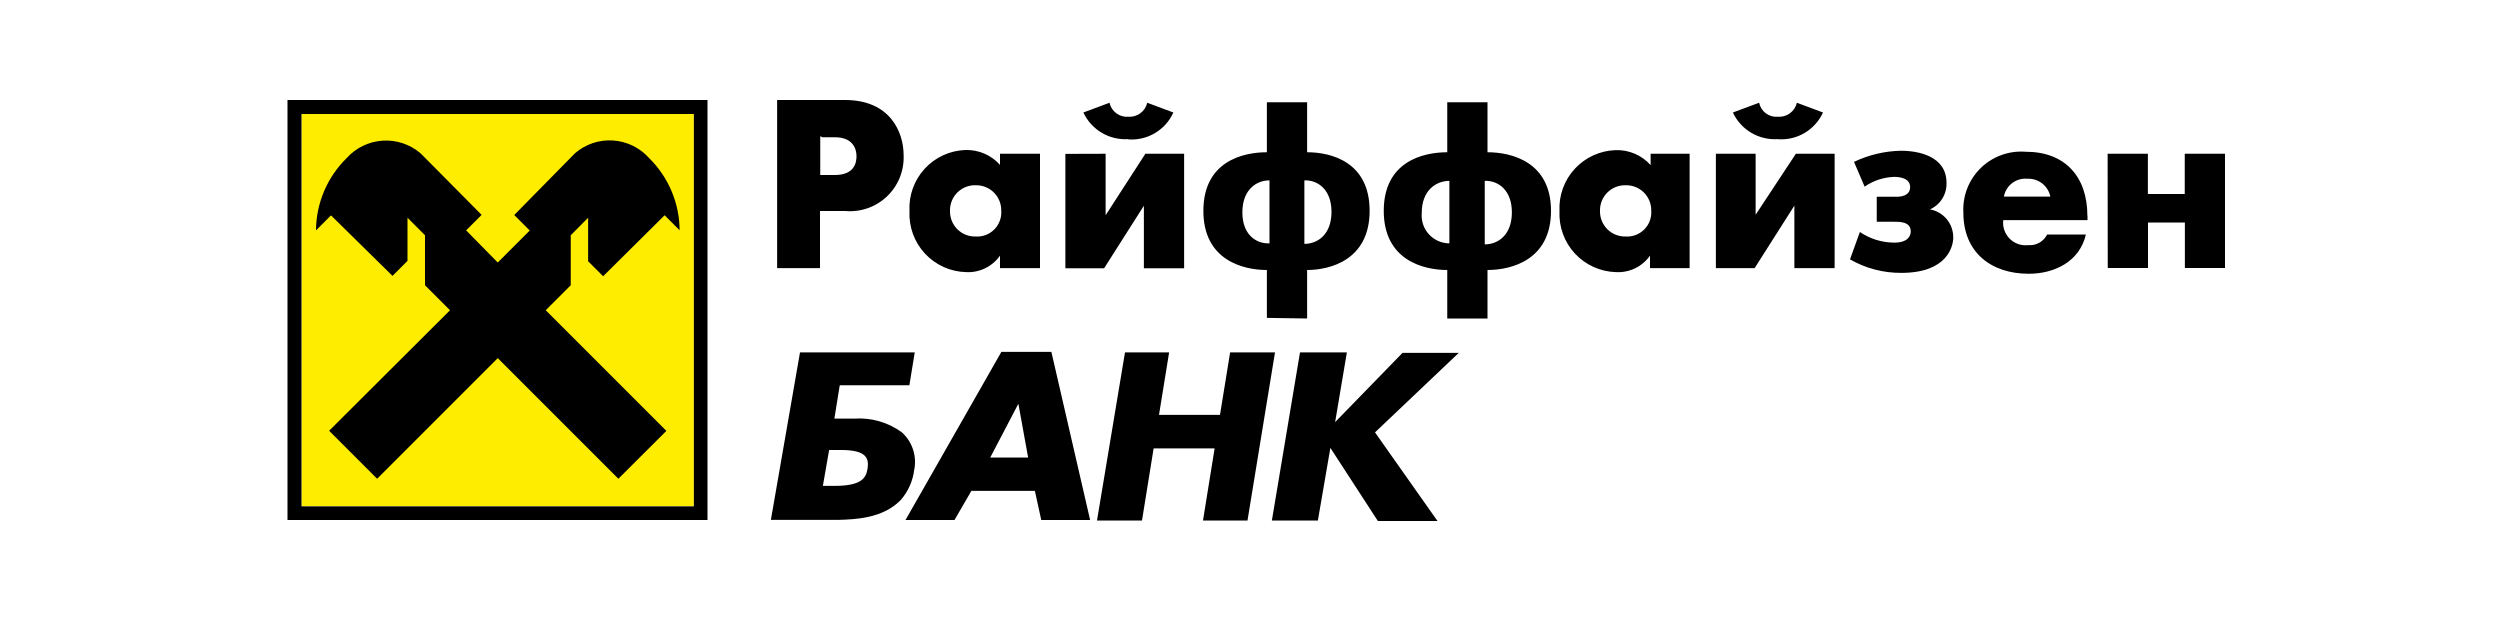
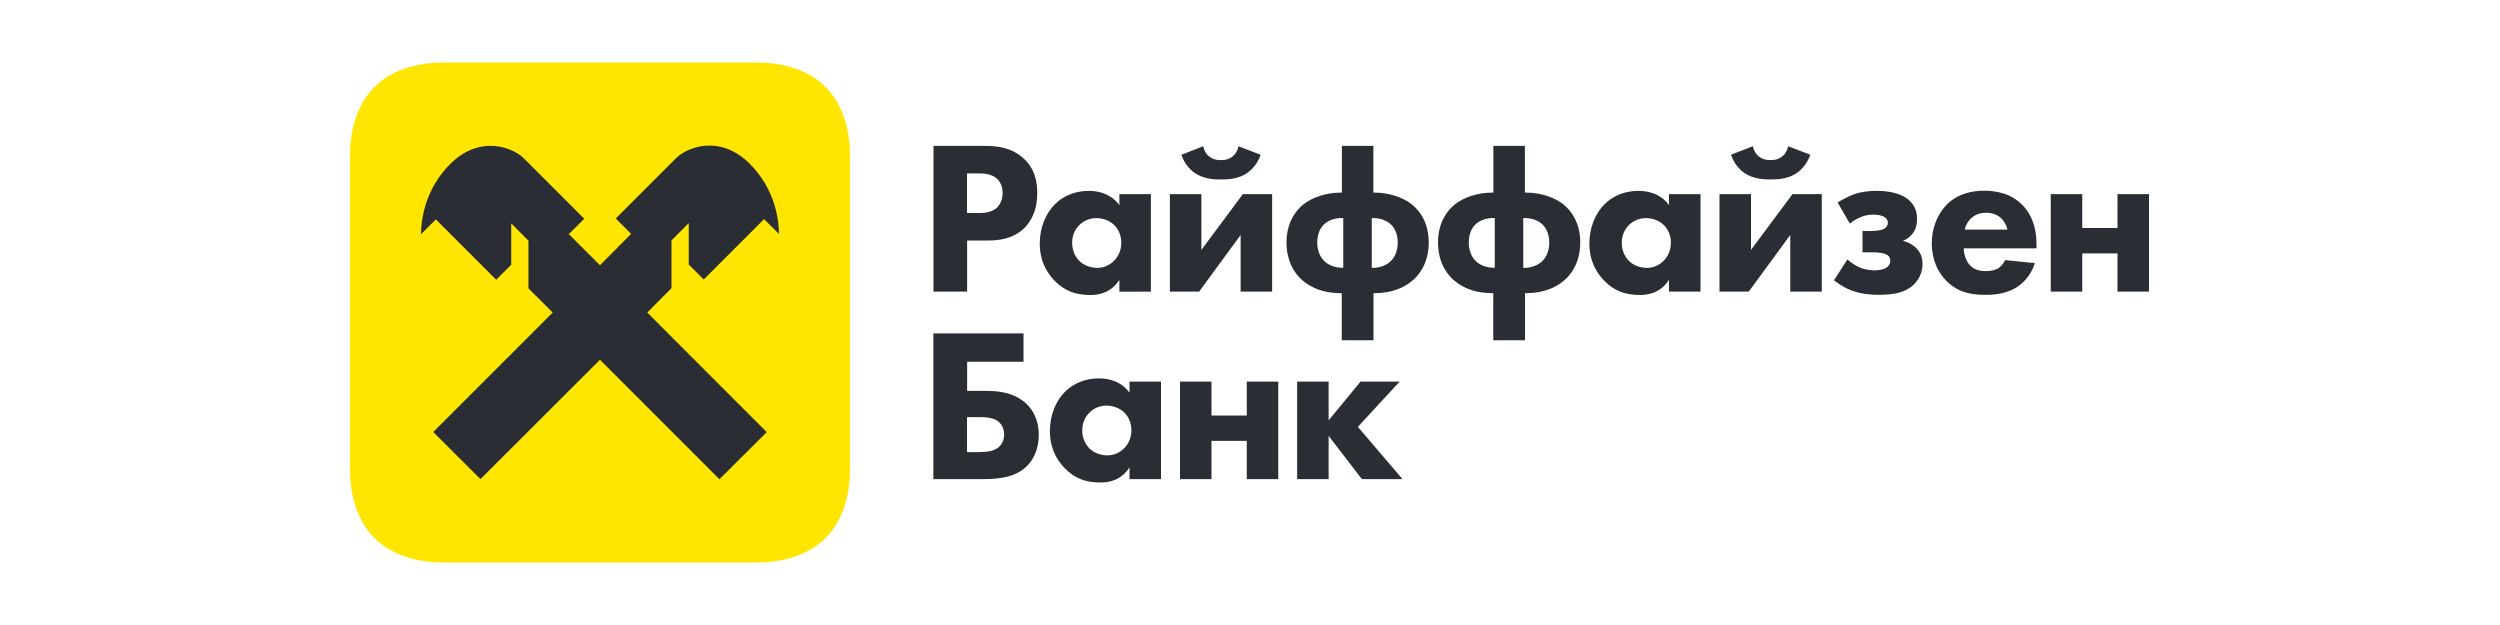
<svg xmlns="http://www.w3.org/2000/svg" viewBox="0 0 200 50">
-   <path fill="#FFED00" d="M24.12 9.12h31.39v31.39H24.12V9.12z" />
-   <g fill="#000">
-     <path d="M93.53 28.19l-.81 5h4.88l.81-5H102l-2.2 13.45h-3.56l.93-5.77h-4.88l-.93 5.77h-3.6L90 28.19h3.57-.04zm14.22 0H104l-2.25 13.45h3.68l1-5.81 3.8 5.85H115l-5-7.09 6.7-6.36h-4.5l-5.39 5.54.94-5.58zm-25.5 8.41l-.78-4.3-2.25 4.3h3.03zm.54 2.67h-5.08l-1.35 2.33h-3.92l7.67-13.45h4l3.1 13.45H83.3l-.51-2.33zm-9.65-1.71c-.106.904-.482 1.754-1.08 2.44-1.43 1.47-3.6 1.55-5 1.59h-5.39L64 28.19h9.18l-.43 2.63h-5.57l-.43 2.67h1.59c1.355-.095 2.701.291 3.8 1.09.413.37.723.841.898 1.367.175.526.21 1.089.102 1.633v-.02zM67.33 36h-1l-.5 2.87h.93c2.09 0 2.52-.58 2.64-1.36.12-.78 0-1.51-2.09-1.51h.02zm92.98-20.27h3.72c-.085-.415-.315-.787-.648-1.049-.333-.262-.748-.397-1.172-.381-.439-.045-.878.078-1.23.343s-.592.653-.67 1.087zm6.69 1.53v.35h-6.74c-.032.27-.003.545.087.802.089.257.235.491.428.684.192.193.426.339.683.428.257.089.532.119.802.087.308.026.617-.041.886-.193s.487-.381.624-.657h3.1c-.5 2.17-2.52 3.14-4.57 3.14-3 0-5.23-1.7-5.23-4.88-.038-.661.066-1.323.306-1.94.239-.617.609-1.176 1.082-1.639.474-.463 1.042-.818 1.665-1.042.623-.225 1.287-.313 1.947-.259 3.14 0 4.92 2 4.92 5.12h.01zm-88.9-2.44c-.275-.014-.55.029-.808.127-.258.098-.493.247-.69.44s-.352.424-.456.679c-.104.255-.153.529-.146.805-.007.271.042.541.142.793.101.252.251.48.443.672.192.192.42.343.672.443.252.101.521.149.793.142.274.018.548-.023.805-.12.257-.097.49-.247.684-.441.194-.194.344-.427.441-.684s.138-.531.12-.805c.007-.271-.042-.541-.142-.793-.101-.252-.251-.48-.443-.672-.192-.192-.42-.343-.672-.443-.252-.101-.521-.149-.792-.142h.05zm5.1-2.52v9.15H80v-1c-.303.432-.71.779-1.184 1.01-.474.231-.999.338-1.526.31-.62-.015-1.231-.154-1.797-.409-.566-.255-1.075-.621-1.497-1.075-.422-.455-.749-.99-.961-1.573-.212-.583-.306-1.203-.275-1.823-.034-.618.057-1.236.265-1.818.209-.582.532-1.117.95-1.573.418-.456.924-.823 1.486-1.081.562-.258 1.171-.4 1.789-.419.517-.012 1.031.088 1.506.293.475.205.899.511 1.244.897v-.89h3.2zm46.85 2.52c-.271-.007-.541.042-.793.142-.251.101-.48.251-.672.443-.192.192-.342.42-.443.672-.101.252-.149.521-.142.793-.007.271.041.541.142.793.101.252.251.48.443.672.192.192.421.343.672.443.252.101.522.149.793.142.274.018.548-.023.805-.12s.49-.247.684-.441c.194-.194.344-.427.441-.684.097-.257.138-.531.12-.805.007-.271-.041-.541-.142-.793-.101-.252-.251-.48-.443-.672-.192-.192-.421-.343-.672-.443-.252-.101-.522-.149-.793-.142zm5.12-2.52v9.15H132v-1c-.303.432-.71.779-1.184 1.01s-.999.338-1.526.31c-.62-.015-1.231-.154-1.797-.409-.566-.255-1.075-.621-1.497-1.075-.422-.455-.749-.99-.961-1.573-.212-.583-.306-1.203-.275-1.823-.032-.618.059-1.235.269-1.817.21-.582.534-1.116.954-1.57.419-.455.925-.821 1.488-1.077.562-.256 1.171-.398 1.789-.415.525-.017 1.046.082 1.529.289.482.207.912.518 1.261.91v-.91h3.12zm-73 9.15V8h5.43c3.64 0 4.69 2.6 4.69 4.42.025.612-.081 1.223-.31 1.791-.23.568-.579 1.081-1.023 1.503-.444.422-.973.745-1.552.946-.579.201-1.194.276-1.804.22h-2v4.57h-3.43zm3.45-10.54V14h1.16c1.59 0 1.74-1 1.74-1.51s-.23-1.51-1.74-1.51h-1l-.12-.07h-.04zm19.61 1.4v9.15h3.1l3.18-5v5h3.22V12.3h-3.1l-3.18 4.92V12.3l-3.22.01zm5-1.16c.754.061 1.509-.113 2.161-.498.652-.385 1.168-.962 1.479-1.652l-2.09-.78c-.078.336-.272.633-.549.838-.277.205-.617.305-.961.282-.345.027-.687-.071-.965-.277-.278-.206-.471-.505-.545-.843L86.67 9c.315.677.828 1.242 1.47 1.623.642.38 1.385.557 2.13.507l-.04.02zm11.12 14.28V21.6c-1.9 0-5.08-.78-5.08-4.73s3.14-4.69 5.08-4.69v-4h3.22v4c1.94 0 5 .78 5 4.69s-3.14 4.73-5 4.73v3.88l-3.22-.05zm3-11v5.08c1.09 0 2.17-.78 2.17-2.56s-1.09-2.56-2.17-2.52zm-2.79 5v-5c-1.09 0-2.17.78-2.17 2.56s1.09 2.52 2.17 2.48v-.04zm14.22 6.04V21.6c-1.9 0-5.08-.78-5.08-4.73s3.14-4.69 5.08-4.69v-4H119v4c1.94 0 5.08.78 5.08 4.69s-3.14 4.73-5.08 4.73v3.88h-3.22v-.01zm3-11v5.08c1.09 0 2.17-.78 2.17-2.56s-1.09-2.56-2.17-2.52zm-2.83 5v-5c-1.09 0-2.21.78-2.21 2.56-.03.313.007.628.108.925.1.297.263.57.476.8.213.23.473.413.762.536.289.123.6.184.914.178h-.05zm21.32-7.17v9.15h3.1l3.18-5v5h3.22V12.3h-3.1l-3.22 4.88V12.3h-3.18zm5-1.16c.742.047 1.48-.133 2.118-.515.637-.382 1.144-.949 1.452-1.625l-2.09-.78c-.078.336-.272.633-.549.838-.277.205-.617.305-.961.282-.345.032-.69-.065-.969-.272-.278-.207-.471-.509-.541-.848l-2.1.78c.315.677.828 1.242 1.47 1.623.643.38 1.385.557 2.13.507l.04.01zm6.9 3.79c.695-.481 1.515-.752 2.36-.78.39 0 1.28.08 1.28.81 0 .73-.78.78-1.08.78h-1.59v2h1.4c.47 0 1.32 0 1.32.78 0 .31-.19.89-1.32.89-.981-.002-1.939-.298-2.75-.85l-.79 2.19c1.25.718 2.669 1.09 4.11 1.08 3.68 0 4.15-2.13 4.15-2.83.004-.534-.18-1.052-.52-1.464-.341-.412-.815-.69-1.34-.786.407-.183.75-.484.986-.863.235-.38.351-.821.334-1.267 0-2.13-2.25-2.56-3.64-2.56-1.303.024-2.585.328-3.76.89l.85 1.98zm19.45 6.51h3.22V17.8h2.95v3.64H178V12.3h-3.22v3.22h-2.95V12.3h-3.22l.01 9.14z" />
-     <path d="M56.6 41.6H23V8h33.6v33.6zM55.51 9.12H24.12v31.39h31.39V9.12z" />
-     <path d="M39.82 28.65l-9.65 9.65-3.84-3.84L36 24.82l-2-2v-4l-1.4-1.4v3.45l-1.2 1.2-4.92-4.84-1.2 1.2c.006-1.075.226-2.138.644-3.128.419-.99 1.029-1.888 1.796-2.642.74-.829 1.776-1.335 2.885-1.408 1.109-.073 2.203.293 3.045 1.018l4.88 4.92-1.24 1.24L39.82 21l2.56-2.56-1.24-1.24L46 12.26c.841-.728 1.935-1.095 3.045-1.022 1.11.073 2.146.58 2.885 1.412.767.754 1.377 1.651 1.796 2.642.419.99.638 2.053.644 3.128l-1.2-1.2-4.92 4.88-1.2-1.2v-3.48l-1.39 1.4v4l-2 2 9.65 9.65-3.84 3.83-9.65-9.65z" />
-   </g>
+   <path fill="#FFE600" d="M68 37.44C68 42.3 65.3 45 60.44 45H35.56C30.7 45 28 42.3 28 37.44V12.56C28 7.7 30.7 5 35.56 5h24.89C65.3 5 68 7.7 68 12.56v24.88Z" />
+   <path fill="#2B2D34" d="M53.72 23.05v-3.82l1.379-1.381v3.31L56.3 22.359l4.829-4.829 1.19 1.189c-.01-.899-.19-3.509-2.4-5.679-2.38-2.3-4.96-1.26-5.84-.38l-4.82 4.82 1.23 1.23-2.49 2.509-2.491-2.49 1.23-1.229-4.82-4.82c-.88-.88-3.46-1.92-5.84.379-2.21 2.17-2.39 4.78-2.4 5.681l1.19-1.19 4.829 4.83 1.201-1.2v-3.31l1.379 1.38v3.82l1.94 1.931-9.56 9.56 3.781 3.769 9.56-9.55 9.559 9.56L61.34 34.569l-9.56-9.569 1.94-1.95Zm20.951 3.62h7.21v2.27h-4.51v2.33h1.5c1.009 0 2.31.12 3.289 1.08.42.419.941 1.189.941 2.429 0 .374-.046.733-.136 1.068-.15.559-.422 1.05-.805 1.432-.26.26-.555.46-.879.611-.147.068-.3.126-.46.177-.078.025-.157.047-.238.068-.588.149-1.244.195-1.943.195h-3.97V26.67Zm3.76 9.49c.37 0 1.03-.03 1.449-.37.081-.07.22-.208.322-.427.074-.157.129-.357.129-.603 0-.088-.007-.172-.019-.25-.013-.083-.034-.16-.059-.232-.039-.113-.09-.212-.148-.297-.054-.08-.115-.148-.176-.205-.027-.025-.053-.047-.08-.068l-.038-.029c-.419-.3-1.1-.309-1.379-.309h-1.07v2.8h1.07v-.01Zm14.449-5.63h-2.519v.88c-.486-.661-1.133-.949-1.704-1.066-.274-.057-.531-.074-.746-.074-1.079 0-2.029.39-2.71 1.07-.72.72-1.21 1.84-1.21 3.15 0 1.03.32 2.05 1.14 2.921.86.91 1.8 1.189 2.921 1.189.33 0 .746-.041 1.165-.22.404-.173.811-.474 1.145-.99v.941h2.519v-7.8Zm-6.299 3.89c0-.386.097-.698.227-.945.107-.2.235-.358.353-.475.33-.33.83-.56 1.37-.55.46 0 1.02.17 1.399.54.07.066.135.138.193.215.067.089.126.186.176.288.138.277.212.595.212.927 0 .67-.281 1.161-.611 1.47-.165.165-.364.299-.586.393-.223.095-.469.147-.724.147-.6 0-1.14-.239-1.491-.61-.22-.25-.519-.7-.519-1.4Zm7.82-3.89h2.519v2.71h2.821v-2.71h2.519v7.8h-2.519V35.27h-2.821v3.06h-2.519v-7.8Zm11.89 0h-2.52v7.8h2.52v-3.46l2.66 3.46h3.25l-3.57-4.18 3.34-3.62h-3.13l-2.55 3.1v-3.1Zm-27.511-18.86c1.01 0 2.131.14 3.06.96 1.0.87 1.14 2.03 1.14 2.83 0 1.47-.56 2.29-1 2.75-.929.941-2.149 1.03-2.97 1.03h-1.64v4.09h-2.69V11.67h4.099Zm-1.42 5.37h.96c.143 0 .325-.003.52-.031.314-.044.66-.151.93-.409.239-.24.44-.65.44-1.15 0-.224-.036-.431-.101-.612-.076-.214-.193-.394-.339-.528-.401-.379-.981-.44-1.501-.44h-.91v3.17Zm14.71-1.51h-2.519v.88c-.345-.47-.772-.751-1.194-.917-.459-.18-.913-.223-1.256-.223-1.079 0-2.029.39-2.71 1.07-.72.72-1.21 1.84-1.21 3.15 0 .666.134 1.328.45 1.948.173.339.4.665.69.973.86.91 1.8 1.189 2.92 1.189.329 0 .742-.04 1.159-.217.406-.173.815-.474 1.151-.993v.941h2.519v-7.8Zm-6.299 3.89c0-.7.32-1.159.58-1.42.33-.33.84-.56 1.37-.55.136 0 .28.015.426.045.085.017.171.04.256.069.262.088.515.228.718.426.193.183.343.412.442.67.042.11.075.225.099.343.01.051.018.104.025.157.005.042.008.085.01.129.003.043.005.086.005.131 0 .67-.281 1.161-.611 1.47-.173.173-.383.312-.619.407-.091.037-.187.067-.286.088l-.109.022-.102.012c-.064.007-.129.01-.194.01-.262 0-.513-.046-.742-.129-.294-.106-.551-.272-.748-.481-.22-.25-.519-.7-.519-1.4Zm10.339-3.89v4.46l3.32-4.46h2.341v7.8h-2.521v-4.53l-3.32 4.53h-2.34v-7.8h2.519Zm4.741-3.15c-.211.629-.63 1.17-1.121 1.49-.66.44-1.47.49-2.05.49-.58 0-1.381-.05-2.05-.49-.058-.037-.114-.076-.17-.119-.063-.048-.124-.101-.184-.157-.064-.061-.125-.124-.185-.192-.25-.288-.454-.639-.582-1.021l1.75-.68c.07.349.24.63.45.8.23.19.52.31.96.31.108 0 .207-.007.298-.021l.052-.008.051-.01.069-.018.069-.021c.165-.054.3-.135.42-.233.21-.17.38-.45.45-.8l1.77.68Zm6.489 11.07v3.77h2.54v-3.77h.1c1.77 0 2.75-.731 3.2-1.171.231-.227.462-.517.653-.878.033-.062.065-.125.094-.191l.054-.121c.067-.161.125-.334.174-.52.059-.227.102-.473.126-.739.006-.075.011-.151.014-.229.004-.07.005-.14.005-.211 0-.506-.077-.951-.201-1.339-.11-.345-.259-.646-.429-.904-.04-.062-.082-.121-.125-.179l-.037-.048-.064-.079c-.159-.194-.328-.358-.494-.49-.77-.611-1.93-.941-2.96-.941h-.12v-3.74h-2.519v3.74h-.121c-1.04 0-2.19.33-2.96.941-.65.52-1.35 1.5-1.35 3.04 0 1.42.56 2.35 1.12 2.89.45.44 1.43 1.171 3.2 1.171h.1Zm-.511-5.957c.206-.045.421-.064.632-.053v3.98c-.641.02-1.241-.22-1.571-.59-.3-.31-.51-.82-.51-1.43 0-.62.21-1.121.51-1.421.231-.237.57-.405.939-.486Zm4.481 3.347c-.33.36-.92.61-1.569.59v-3.98c.405-.028.82.063 1.16.243.154.082.294.182.409.297.137.137.255.317.344.529.104.256.166.558.166.89 0 .611-.21 1.121-.51 1.431Zm8.151 6.38v-3.77h-.101c-.569 0-1.057-.076-1.472-.193-.227-.064-.432-.141-.616-.224-.526-.238-.886-.532-1.111-.753-.077-.074-.154-.155-.229-.245-.066-.077-.131-.16-.192-.249-.145-.208-.28-.447-.391-.721-.124-.305-.219-.653-.269-1.046-.016-.118-.027-.241-.033-.368-.004-.085-.006-.173-.006-.262 0-1.54.7-2.519 1.349-3.04.77-.611 1.921-.941 2.961-.941h.12v-3.74h2.52v3.74h.12c.32 0 .652.032.981.094.166.031.332.07.495.117.144.041.285.088.423.141.392.151.756.348 1.061.589.65.52 1.349 1.5 1.349 3.04 0 .565-.088 1.051-.23 1.466-.128.372-.298.688-.486.952-.13.181-.267.337-.403.472-.288.282-.794.683-1.585.934-.211.067-.442.123-.694.165-.28.046-.586.072-.921.072h-.1v3.77h-2.54Zm.12-9.78c-.59-.03-1.211.17-1.571.54-.3.3-.509.801-.509 1.421 0 .61.209 1.119.509 1.43.33.37.931.61 1.571.59v-3.98Zm2.279 3.99c.651.019 1.241-.23 1.571-.59.159-.165.293-.386.383-.648.081-.232.127-.496.127-.783 0-.61-.21-1.119-.51-1.42-.37-.37-.981-.58-1.571-.54v3.98Zm14.18-5.901h-2.52v.88c-.72-.98-1.79-1.14-2.45-1.14-1.08 0-2.03.39-2.71 1.07-.72.72-1.21 1.84-1.21 3.15 0 .656.13 1.308.435 1.919.175.349.407.685.705 1.001.86.91 1.8 1.189 2.921 1.189.649 0 1.629-.159 2.309-1.21v.941h2.52v-7.8Zm-6.299 3.89c0-.325.068-.597.168-.822.115-.261.272-.457.411-.597.33-.33.84-.56 1.371-.55.459 0 1.019.17 1.399.54.37.349.58.87.58 1.43 0 .67-.28 1.161-.61 1.47-.33.33-.8.54-1.31.54-.6 0-1.14-.239-1.49-.61-.106-.12-.231-.288-.331-.507-.108-.235-.188-.531-.188-.893Zm10.339-3.89v4.46l3.32-4.46h2.341v7.8h-2.521v-4.53l-3.32 4.53h-2.34v-7.8h2.52Zm4.741-3.15c-.098.292-.241.564-.415.805-.121.169-.258.321-.406.453-.095.086-.196.163-.3.231-.167.111-.344.197-.525.265-.208.077-.419.129-.627.162-.323.052-.634.063-.898.063-.579 0-1.38-.05-2.049-.49-.491-.31-.911-.86-1.121-1.49l1.75-.68c.07.349.24.63.45.8.115.095.245.172.401.225.156.054.339.085.559.085.44 0 .73-.12.96-.31.107-.086.204-.202.283-.34.075-.134.134-.288.168-.46l1.77.68Zm3.479 3.169c-.42.16-.96.44-1.29.651l.98 1.69c.251-.211.511-.37.841-.51.33-.141.629-.211 1.03-.211.419 0 .669.09.789.141.181.081.281.193.332.3.036.077.049.151.049.21 0 .15-.07.379-.37.519-.082.038-.19.066-.306.086-.226.041-.483.054-.635.054H149v1.71h.94c.281 0 .7.05.911.14.098.043.181.098.242.167.082.09.128.206.128.354 0 .114-.023.263-.127.4-.052.068-.124.134-.224.19-.25.14-.63.19-.909.19-.266 0-.556-.042-.817-.109-.143-.037-.276-.081-.393-.131-.311-.141-.681-.391-.961-.63l-1.07 1.66c.099.079.261.207.477.346.101.065.212.133.333.199.177.097.376.191.59.273.701.26 1.43.35 2.13.35 1.301 0 2.211-.19 2.87-.84.26-.26.431-.538.537-.818.102-.271.143-.547.143-.812 0-.069-.002-.137-.008-.203-.004-.042-.008-.084-.015-.126l-.014-.086c-.064-.325-.213-.613-.482-.876-.11-.11-.471-.42-1.051-.56.06-.022.118-.048.176-.078.048-.025.095-.052.141-.082l.059-.04c.042-.029.082-.06.121-.091.057-.046.112-.097.163-.148.381-.4.47-.84.47-1.33 0-.149-.011-.296-.038-.439-.014-.078-.034-.155-.059-.231-.086-.27-.238-.525-.483-.76-.789-.77-2.219-.8-2.64-.8-.6 0-1.25.07-1.84.28Zm14.62 4.321h-5.82c0 .145.019.307.057.472.072.31.211.629.414.857.099.111.21.198.326.265.082.047.166.085.25.115.25.089.504.11.713.11.139 0 .28-.01.416-.031.223-.035.432-.1.594-.199.03-.019.33-.21.54-.65l2.38.241c-.35 1.1-1.05 1.68-1.5 1.959-.75.45-1.59.58-2.469.58-1.171 0-2.201-.21-3.111-1.119-.68-.68-1.17-1.711-1.17-3.01 0-1.121.4-2.27 1.19-3.08.468-.469.997-.748 1.516-.911.523-.165 1.037-.21 1.474-.21.87 0 2.13.16 3.1 1.17.93.981 1.1 2.2 1.1 3.17v.27Zm-2.32-1.501c-.02-.07-.14-.559-.51-.91-.103-.096-.222-.18-.357-.249-.087-.045-.181-.083-.281-.113-.167-.05-.351-.078-.552-.078-.217 0-.403.029-.565.076-.323.096-.549.267-.715.434-.19.211-.37.49-.44.84h3.42Zm5.98-2.839h-2.52v7.8h2.52V20.27h2.82v3.06h2.52v-7.8h-2.52v2.71h-2.82v-2.71Z" />
</svg>
